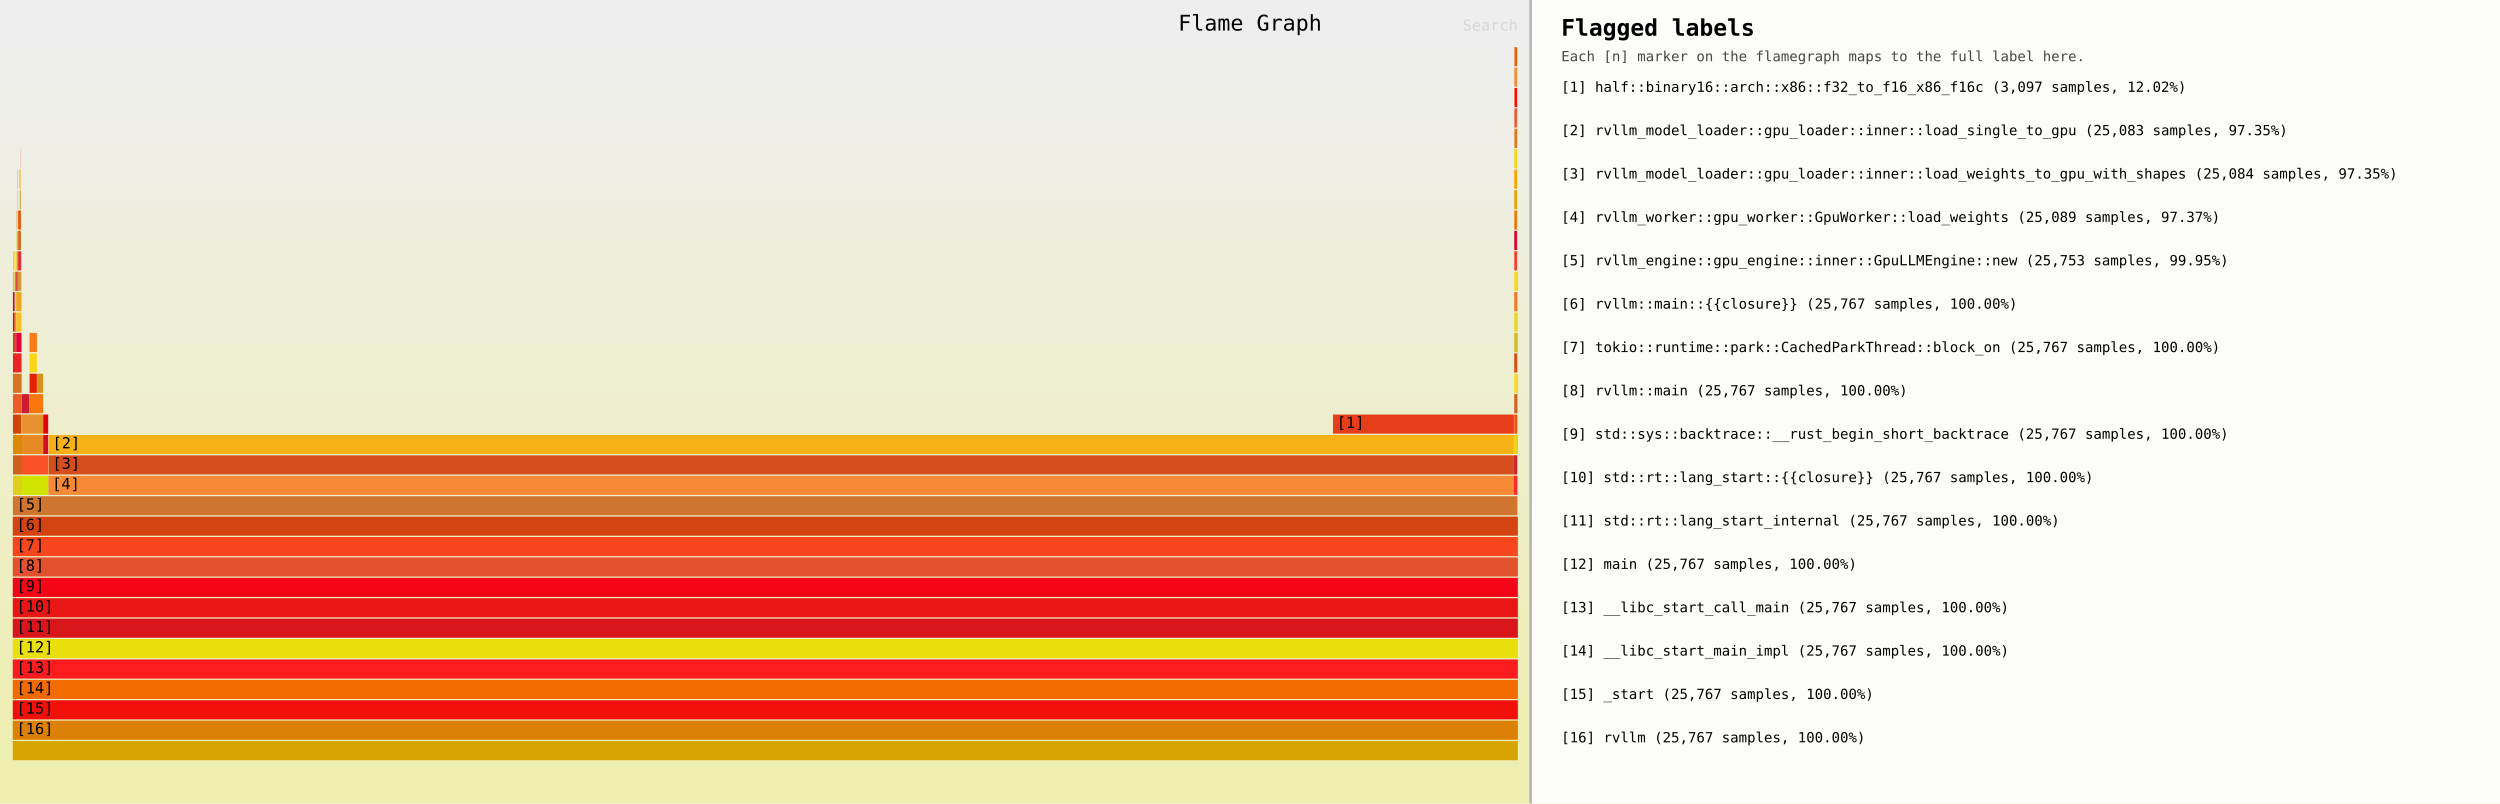
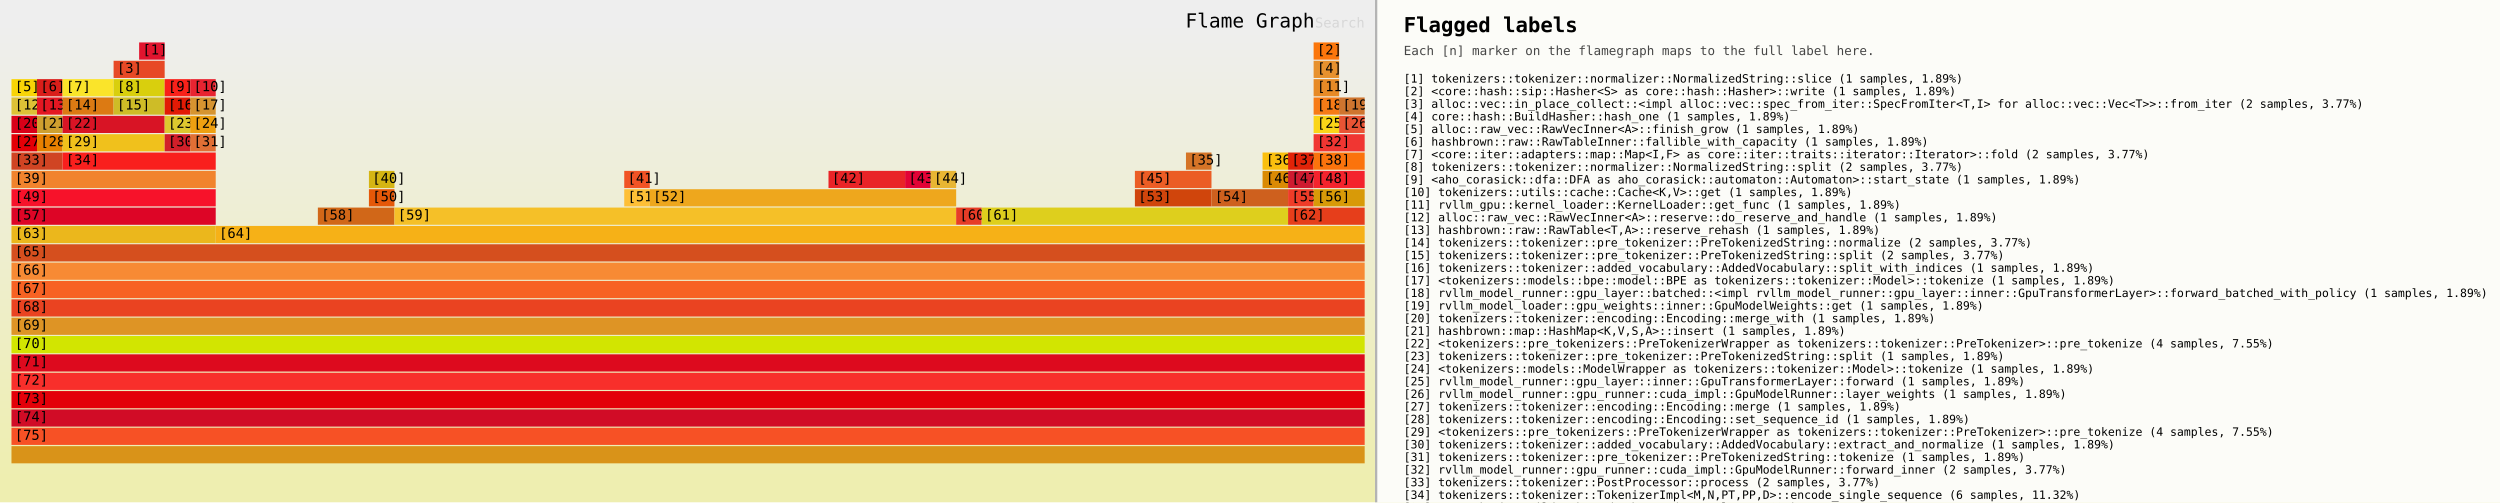
- <svg xmlns="http://www.w3.org/2000/svg" xmlns:ns1="http://github.com/jonhoo/inferno" version="1.1" width="1960" height="630" viewBox="0 0 1960 630">
+ <svg xmlns="http://www.w3.org/2000/svg" xmlns:ns1="http://github.com/jonhoo/inferno" version="1.1" width="2180" height="438" viewBox="0 0 2180 438">
  <defs>
    <linearGradient id="background" y1="0" y2="1" x1="0" x2="0">
      <stop stop-color="#eeeeee" offset="5%" />
      <stop stop-color="#eeeeb0" offset="95%" />
    </linearGradient>
  </defs>
  <style type="text/css">
text { font-family:monospace; font-size:12px }
#title { text-anchor:middle; font-size:17px; }
#matched { text-anchor:end; }
#search { text-anchor:end; opacity:0.1; cursor:pointer; }
#search:hover, #search.show { opacity:1; }
#subtitle { text-anchor:middle; font-color:rgb(160,160,160); }
#unzoom { cursor:pointer; }
#frames &gt; *:hover { stroke:black; stroke-width:0.5; cursor:pointer; }
.hide { display:none; }
.parent { opacity:0.5; }
</style>
-   <rect x="0" y="0" width="100%" height="630" fill="url(#background)" />
+   <rect x="0" y="0" width="100%" height="438" fill="url(#background)" />
  <text id="title" fill="rgb(0,0,0)" x="50%" y="24.00">Flame Graph</text>
-   <text id="details" fill="rgb(0,0,0)" x="10" y="613.00"> </text>
+   <text id="details" fill="rgb(0,0,0)" x="10" y="421.00"> </text>
  <text id="unzoom" class="hide" fill="rgb(0,0,0)" x="10" y="24.00">Reset Zoom</text>
  <text id="search" fill="rgb(0,0,0)" x="1190" y="24.00">Search</text>
-   <text id="matched" fill="rgb(0,0,0)" x="1190" y="613.00"> </text>
-   <rect x="1200" y="0" width="760" height="630" fill="rgb(252,252,248)" />
-   <line x1="1200" x2="1200" y1="0" y2="630" stroke="rgb(180,180,180)" stroke-width="2" />
+   <text id="matched" fill="rgb(0,0,0)" x="1190" y="421.00"> </text>
+   <rect x="1200" y="0" width="980" height="438" fill="rgb(252,252,248)" />
+   <line x1="1200" x2="1200" y1="0" y2="438" stroke="rgb(180,180,180)" stroke-width="2" />
  <text x="1224" y="28" fill="rgb(0,0,0)" style="font-family:monospace;font-size:18px;font-weight:bold">Flagged labels</text>
  <text x="1224" y="48" fill="rgb(70,70,70)" style="font-family:monospace;font-size:11px">Each [n] marker on the flamegraph maps to the full label here.</text>
-   <text x="1224" y="72" fill="rgb(0,0,0)" style="font-family:monospace;font-size:11px">[1] half::binary16::arch::x86::f32_to_f16_x86_f16c (3,097 samples, 12.02%)</text>
-   <text x="1224" y="106" fill="rgb(0,0,0)" style="font-family:monospace;font-size:11px">[2] rvllm_model_loader::gpu_loader::inner::load_single_to_gpu (25,083 samples, 97.35%)</text>
-   <text x="1224" y="140" fill="rgb(0,0,0)" style="font-family:monospace;font-size:11px">[3] rvllm_model_loader::gpu_loader::inner::load_weights_to_gpu_with_shapes (25,084 samples, 97.35%)</text>
-   <text x="1224" y="174" fill="rgb(0,0,0)" style="font-family:monospace;font-size:11px">[4] rvllm_worker::gpu_worker::GpuWorker::load_weights (25,089 samples, 97.37%)</text>
-   <text x="1224" y="208" fill="rgb(0,0,0)" style="font-family:monospace;font-size:11px">[5] rvllm_engine::gpu_engine::inner::GpuLLMEngine::new (25,753 samples, 99.95%)</text>
-   <text x="1224" y="242" fill="rgb(0,0,0)" style="font-family:monospace;font-size:11px">[6] rvllm::main::{{closure}} (25,767 samples, 100.00%)</text>
-   <text x="1224" y="276" fill="rgb(0,0,0)" style="font-family:monospace;font-size:11px">[7] tokio::runtime::park::CachedParkThread::block_on (25,767 samples, 100.00%)</text>
-   <text x="1224" y="310" fill="rgb(0,0,0)" style="font-family:monospace;font-size:11px">[8] rvllm::main (25,767 samples, 100.00%)</text>
-   <text x="1224" y="344" fill="rgb(0,0,0)" style="font-family:monospace;font-size:11px">[9] std::sys::backtrace::__rust_begin_short_backtrace (25,767 samples, 100.00%)</text>
-   <text x="1224" y="378" fill="rgb(0,0,0)" style="font-family:monospace;font-size:11px">[10] std::rt::lang_start::{{closure}} (25,767 samples, 100.00%)</text>
-   <text x="1224" y="412" fill="rgb(0,0,0)" style="font-family:monospace;font-size:11px">[11] std::rt::lang_start_internal (25,767 samples, 100.00%)</text>
-   <text x="1224" y="446" fill="rgb(0,0,0)" style="font-family:monospace;font-size:11px">[12] main (25,767 samples, 100.00%)</text>
-   <text x="1224" y="480" fill="rgb(0,0,0)" style="font-family:monospace;font-size:11px">[13] __libc_start_call_main (25,767 samples, 100.00%)</text>
-   <text x="1224" y="514" fill="rgb(0,0,0)" style="font-family:monospace;font-size:11px">[14] __libc_start_main_impl (25,767 samples, 100.00%)</text>
-   <text x="1224" y="548" fill="rgb(0,0,0)" style="font-family:monospace;font-size:11px">[15] _start (25,767 samples, 100.00%)</text>
-   <text x="1224" y="582" fill="rgb(0,0,0)" style="font-family:monospace;font-size:11px">[16] rvllm (25,767 samples, 100.00%)</text>
-   <svg id="frames" x="10" width="1180" total_samples="25767">
-     <g>
-       <rect x="0.012%" y="245" width="0.113%" height="15" fill="rgb(227,0,7)" ns1:x="3" ns1:w="29" />
-       <text x="0.262%" y="255.50" />
-     </g>
-     <g>
-       <rect x="0.012%" y="229" width="0.113%" height="15" fill="rgb(217,0,24)" ns1:x="3" ns1:w="29" />
-       <text x="0.262%" y="239.50" />
-     </g>
-     <g>
-       <rect x="0.015%" y="213" width="0.109%" height="15" fill="rgb(221,193,54)" ns1:x="4" ns1:w="28" />
-       <text x="0.266%" y="223.50" />
-     </g>
-     <g>
-       <rect x="0.023%" y="197" width="0.101%" height="15" fill="rgb(248,212,6)" ns1:x="6" ns1:w="26" />
-       <text x="0.273%" y="207.50" />
-     </g>
-     <g>
-       <rect x="0.012%" y="261" width="0.144%" height="15" fill="rgb(208,68,35)" ns1:x="3" ns1:w="37" />
-       <text x="0.262%" y="271.50" />
-     </g>
-     <g>
-       <rect x="0.124%" y="245" width="0.031%" height="15" fill="rgb(232,128,0)" ns1:x="32" ns1:w="8" />
-       <text x="0.374%" y="255.50" />
-     </g>
-     <g>
-       <rect x="0.19%" y="197" width="0.012%" height="15" fill="rgb(207,160,47)" ns1:x="49" ns1:w="3" />
-       <text x="0.44%" y="207.50" />
-     </g>
-     <g>
-       <rect x="0.163%" y="213" width="0.043%" height="15" fill="rgb(228,23,34)" ns1:x="42" ns1:w="11" />
-       <text x="0.413%" y="223.50" />
-     </g>
-     <g>
-       <rect x="0.163%" y="261" width="0.066%" height="15" fill="rgb(218,30,26)" ns1:x="42" ns1:w="17" />
-       <text x="0.413%" y="271.50" />
-     </g>
-     <g>
-       <rect x="0.163%" y="245" width="0.066%" height="15" fill="rgb(220,122,19)" ns1:x="42" ns1:w="17" />
-       <text x="0.413%" y="255.50" />
-     </g>
-     <g>
-       <rect x="0.163%" y="229" width="0.066%" height="15" fill="rgb(250,228,42)" ns1:x="42" ns1:w="17" />
-       <text x="0.413%" y="239.50" />
-     </g>
-     <g>
-       <rect x="0.206%" y="213" width="0.023%" height="15" fill="rgb(240,193,28)" ns1:x="53" ns1:w="6" />
-       <text x="0.456%" y="223.50" />
-     </g>
-     <g>
-       <rect x="0.26%" y="165" width="0.012%" height="15" fill="rgb(216,20,37)" ns1:x="67" ns1:w="3" />
-       <text x="0.51%" y="175.50" />
-     </g>
-     <g>
-       <rect x="0.256%" y="181" width="0.054%" height="15" fill="rgb(206,188,39)" ns1:x="66" ns1:w="14" />
-       <text x="0.506%" y="191.50" />
-     </g>
-     <g>
-       <rect x="0.272%" y="165" width="0.039%" height="15" fill="rgb(217,207,13)" ns1:x="70" ns1:w="10" />
-       <text x="0.522%" y="175.50" />
-     </g>
-     <g>
-       <rect x="0.295%" y="149" width="0.015%" height="15" fill="rgb(231,73,38)" ns1:x="76" ns1:w="4" />
-       <text x="0.545%" y="159.50" />
-     </g>
-     <g>
-       <rect x="0.299%" y="133" width="0.012%" height="15" fill="rgb(225,20,46)" ns1:x="77" ns1:w="3" />
-       <text x="0.549%" y="143.50" />
-     </g>
-     <g>
-       <rect x="0.229%" y="213" width="0.085%" height="15" fill="rgb(210,31,41)" ns1:x="59" ns1:w="22" />
-       <text x="0.479%" y="223.50" />
-     </g>
-     <g>
-       <rect x="0.229%" y="197" width="0.085%" height="15" fill="rgb(221,200,47)" ns1:x="59" ns1:w="22" />
-       <text x="0.479%" y="207.50" />
-     </g>
-     <g>
-       <rect x="0.314%" y="213" width="0.023%" height="15" fill="rgb(226,26,5)" ns1:x="81" ns1:w="6" />
-       <text x="0.564%" y="223.50" />
-     </g>
-     <g>
-       <rect x="0.318%" y="197" width="0.019%" height="15" fill="rgb(249,33,26)" ns1:x="82" ns1:w="5" />
-       <text x="0.568%" y="207.50" />
-     </g>
-     <g>
-       <rect x="0.318%" y="181" width="0.019%" height="15" fill="rgb(235,183,28)" ns1:x="82" ns1:w="5" />
-       <text x="0.568%" y="191.50" />
-     </g>
-     <g>
-       <rect x="0.338%" y="197" width="0.019%" height="15" fill="rgb(221,5,38)" ns1:x="87" ns1:w="5" />
-       <text x="0.588%" y="207.50" />
-     </g>
-     <g>
-       <rect x="0.338%" y="181" width="0.019%" height="15" fill="rgb(247,18,42)" ns1:x="87" ns1:w="5" />
-       <text x="0.588%" y="191.50" />
-     </g>
-     <g>
-       <rect x="0.462%" y="149" width="0.015%" height="15" fill="rgb(241,131,45)" ns1:x="119" ns1:w="4" />
-       <text x="0.712%" y="159.50" />
-     </g>
-     <g>
-       <rect x="0.462%" y="133" width="0.015%" height="15" fill="rgb(249,31,29)" ns1:x="119" ns1:w="4" />
-       <text x="0.712%" y="143.50" />
-     </g>
-     <g>
-       <rect x="0.477%" y="149" width="0.039%" height="15" fill="rgb(225,111,53)" ns1:x="123" ns1:w="10" />
-       <text x="0.727%" y="159.50" />
-     </g>
-     <g>
-       <rect x="0.493%" y="133" width="0.023%" height="15" fill="rgb(238,160,17)" ns1:x="127" ns1:w="6" />
-       <text x="0.743%" y="143.50" />
-     </g>
-     <g>
-       <rect x="0.338%" y="213" width="0.206%" height="15" fill="rgb(214,148,48)" ns1:x="87" ns1:w="53" />
-       <text x="0.588%" y="223.50" />
-     </g>
-     <g>
-       <rect x="0.357%" y="197" width="0.186%" height="15" fill="rgb(232,36,49)" ns1:x="92" ns1:w="48" />
-       <text x="0.607%" y="207.50" />
-     </g>
-     <g>
-       <rect x="0.357%" y="181" width="0.186%" height="15" fill="rgb(209,103,24)" ns1:x="92" ns1:w="48" />
-       <text x="0.607%" y="191.50" />
-     </g>
-     <g>
-       <rect x="0.357%" y="165" width="0.186%" height="15" fill="rgb(229,88,8)" ns1:x="92" ns1:w="48" />
-       <text x="0.607%" y="175.50" />
-     </g>
-     <g>
-       <rect x="0.516%" y="149" width="0.027%" height="15" fill="rgb(213,181,19)" ns1:x="133" ns1:w="7" />
-       <text x="0.766%" y="159.50" />
-     </g>
-     <g>
-       <rect x="0.52%" y="133" width="0.023%" height="15" fill="rgb(254,191,54)" ns1:x="134" ns1:w="6" />
-       <text x="0.77%" y="143.50" />
-     </g>
-     <g>
-       <rect x="0.532%" y="117" width="0.012%" height="15" fill="rgb(241,83,37)" ns1:x="137" ns1:w="3" />
-       <text x="0.782%" y="127.50" />
-     </g>
-     <g>
-       <rect x="0.012%" y="277" width="0.571%" height="15" fill="rgb(233,36,39)" ns1:x="3" ns1:w="147" />
-       <text x="0.262%" y="287.50" />
-     </g>
-     <g>
-       <rect x="0.229%" y="261" width="0.353%" height="15" fill="rgb(226,3,54)" ns1:x="59" ns1:w="91" />
-       <text x="0.479%" y="271.50" />
-     </g>
-     <g>
-       <rect x="0.229%" y="245" width="0.353%" height="15" fill="rgb(245,192,40)" ns1:x="59" ns1:w="91" />
-       <text x="0.479%" y="255.50" />
-     </g>
-     <g>
-       <rect x="0.229%" y="229" width="0.353%" height="15" fill="rgb(238,167,29)" ns1:x="59" ns1:w="91" />
-       <text x="0.479%" y="239.50" />
-     </g>
-     <g>
-       <rect x="0.543%" y="213" width="0.039%" height="15" fill="rgb(232,182,51)" ns1:x="140" ns1:w="10" />
-       <text x="0.793%" y="223.50" />
-     </g>
-     <g>
-       <rect x="0.571%" y="197" width="0.012%" height="15" fill="rgb(231,60,39)" ns1:x="147" ns1:w="3" />
-       <text x="0.821%" y="207.50" />
-     </g>
-     <g>
-       <rect x="0.012%" y="325" width="0.574%" height="15" fill="rgb(208,69,12)" ns1:x="3" ns1:w="148" />
-       <text x="0.262%" y="335.50" />
-     </g>
-     <g>
-       <rect x="0.012%" y="309" width="0.574%" height="15" fill="rgb(235,93,37)" ns1:x="3" ns1:w="148" />
-       <text x="0.262%" y="319.50" />
-     </g>
-     <g>
-       <rect x="0.012%" y="293" width="0.574%" height="15" fill="rgb(213,116,39)" ns1:x="3" ns1:w="148" />
-       <text x="0.262%" y="303.50" />
-     </g>
-     <g>
-       <rect x="0.012%" y="373" width="0.602%" height="15" fill="rgb(222,207,29)" ns1:x="3" ns1:w="155" />
-       <text x="0.262%" y="383.50" />
-     </g>
-     <g>
-       <rect x="0.012%" y="357" width="0.602%" height="15" fill="rgb(206,96,30)" ns1:x="3" ns1:w="155" />
-       <text x="0.262%" y="367.50" />
-     </g>
-     <g>
-       <rect x="0.012%" y="341" width="0.602%" height="15" fill="rgb(218,138,4)" ns1:x="3" ns1:w="155" />
-       <text x="0.262%" y="351.50" />
-     </g>
-     <g>
-       <rect x="0.586%" y="325" width="0.027%" height="15" fill="rgb(250,191,14)" ns1:x="151" ns1:w="7" />
-       <text x="0.836%" y="335.50" />
-     </g>
-     <g>
-       <rect x="0.586%" y="309" width="0.027%" height="15" fill="rgb(239,60,40)" ns1:x="151" ns1:w="7" />
-       <text x="0.836%" y="319.50" />
-     </g>
-     <g>
-       <rect x="0.613%" y="309" width="0.493%" height="15" fill="rgb(206,27,48)" ns1:x="158" ns1:w="127" />
-       <text x="0.863%" y="319.50" />
-     </g>
-     <g>
-       <rect x="1.118%" y="293" width="0.485%" height="15" fill="rgb(225,35,8)" ns1:x="288" ns1:w="125" />
-       <text x="1.368%" y="303.50" />
-     </g>
-     <g>
-       <rect x="1.118%" y="277" width="0.485%" height="15" fill="rgb(250,213,24)" ns1:x="288" ns1:w="125" />
-       <text x="1.368%" y="287.50" />
-     </g>
-     <g>
-       <rect x="1.118%" y="261" width="0.485%" height="15" fill="rgb(247,123,22)" ns1:x="288" ns1:w="125" />
-       <text x="1.368%" y="271.50" />
-     </g>
-     <g>
-       <rect x="0.613%" y="341" width="1.401%" height="15" fill="rgb(231,138,38)" ns1:x="158" ns1:w="361" />
-       <text x="0.863%" y="351.50" />
-     </g>
-     <g>
-       <rect x="0.613%" y="325" width="1.401%" height="15" fill="rgb(231,145,46)" ns1:x="158" ns1:w="361" />
-       <text x="0.863%" y="335.50" />
-     </g>
-     <g>
-       <rect x="1.118%" y="309" width="0.896%" height="15" fill="rgb(251,118,11)" ns1:x="288" ns1:w="231" />
-       <text x="1.368%" y="319.50" />
-     </g>
-     <g>
-       <rect x="1.603%" y="293" width="0.411%" height="15" fill="rgb(217,147,25)" ns1:x="413" ns1:w="106" />
-       <text x="1.853%" y="303.50" />
-     </g>
-     <g>
-       <rect x="0.613%" y="357" width="1.731%" height="15" fill="rgb(247,81,37)" ns1:x="158" ns1:w="446" />
-       <text x="0.863%" y="367.50" />
-     </g>
-     <g>
-       <rect x="2.022%" y="341" width="0.322%" height="15" fill="rgb(209,12,38)" ns1:x="521" ns1:w="83" />
-       <text x="2.272%" y="351.50" />
-     </g>
-     <g>
-       <rect x="2.022%" y="325" width="0.322%" height="15" fill="rgb(227,1,9)" ns1:x="521" ns1:w="83" />
-       <text x="2.272%" y="335.50" />
-     </g>
-     <g>
-       <rect x="2.352%" y="341" width="0.012%" height="15" fill="rgb(248,47,43)" ns1:x="606" ns1:w="3" />
-       <text x="2.602%" y="351.50" />
-     </g>
-     <g>
-       <rect x="2.352%" y="325" width="0.012%" height="15" fill="rgb(221,10,30)" ns1:x="606" ns1:w="3" />
-       <text x="2.602%" y="335.50" />
-     </g>
-     <g>
-       <rect x="0.613%" y="373" width="1.754%" height="15" fill="rgb(210,229,1)" ns1:x="158" ns1:w="452" />
-       <text x="0.863%" y="383.50" />
-     </g>
-     <g>
-       <rect x="2.344%" y="357" width="0.023%" height="15" fill="rgb(222,148,37)" ns1:x="604" ns1:w="6" />
-       <text x="2.594%" y="367.50" />
-     </g>
-     <g>
-       <rect x="2.375%" y="357" width="0.012%" height="15" fill="rgb(234,67,33)" ns1:x="612" ns1:w="3" />
-       <text x="2.625%" y="367.50" />
-     </g>
-     <g>
-       <rect x="2.375%" y="341" width="0.012%" height="15" fill="rgb(247,98,35)" ns1:x="612" ns1:w="3" />
-       <text x="2.625%" y="351.50" />
-     </g>
-     <g>
-       <rect x="2.367%" y="373" width="97.369%" height="15" fill="rgb(247,138,52)" ns1:x="610" ns1:w="25089" />
-       <text x="2.617%" y="383.50">[4]</text>
-     </g>
-     <g>
-       <rect x="2.387%" y="357" width="97.349%" height="15" fill="rgb(213,79,30)" ns1:x="615" ns1:w="25084" />
-       <text x="2.637%" y="367.50">[3]</text>
-     </g>
-     <g>
-       <rect x="2.391%" y="341" width="97.345%" height="15" fill="rgb(246,177,23)" ns1:x="616" ns1:w="25083" />
-       <text x="2.641%" y="351.50">[2]</text>
-     </g>
-     <g>
-       <rect x="87.717%" y="325" width="12.019%" height="15" fill="rgb(230,62,27)" ns1:x="22602" ns1:w="3097" />
-       <text x="87.967%" y="335.50">[1]</text>
-     </g>
-     <g>
-       <rect x="99.759%" y="101" width="0.023%" height="15" fill="rgb(216,154,8)" ns1:x="25705" ns1:w="6" />
-       <text x="100.009%" y="111.50" />
-     </g>
-     <g>
-       <rect x="99.759%" y="85" width="0.023%" height="15" fill="rgb(244,35,45)" ns1:x="25705" ns1:w="6" />
-       <text x="100.009%" y="95.50" />
-     </g>
-     <g>
-       <rect x="99.763%" y="69" width="0.019%" height="15" fill="rgb(251,115,12)" ns1:x="25706" ns1:w="5" />
-       <text x="100.013%" y="79.50" />
-     </g>
-     <g>
-       <rect x="99.763%" y="53" width="0.019%" height="15" fill="rgb(240,54,50)" ns1:x="25706" ns1:w="5" />
-       <text x="100.013%" y="63.50" />
-     </g>
-     <g>
-       <rect x="99.763%" y="37" width="0.019%" height="15" fill="rgb(233,84,52)" ns1:x="25706" ns1:w="5" />
-       <text x="100.013%" y="47.50" />
-     </g>
-     <g>
-       <rect x="0.008%" y="389" width="99.946%" height="15" fill="rgb(207,117,47)" ns1:x="2" ns1:w="25753" />
-       <text x="0.258%" y="399.50">[5]</text>
-     </g>
-     <g>
-       <rect x="99.736%" y="373" width="0.217%" height="15" fill="rgb(249,43,39)" ns1:x="25699" ns1:w="56" />
-       <text x="99.986%" y="383.50" />
-     </g>
-     <g>
-       <rect x="99.736%" y="357" width="0.217%" height="15" fill="rgb(209,38,44)" ns1:x="25699" ns1:w="56" />
-       <text x="99.986%" y="367.50" />
-     </g>
-     <g>
-       <rect x="99.736%" y="341" width="0.217%" height="15" fill="rgb(236,212,23)" ns1:x="25699" ns1:w="56" />
-       <text x="99.986%" y="351.50" />
-     </g>
-     <g>
-       <rect x="99.759%" y="325" width="0.194%" height="15" fill="rgb(242,79,21)" ns1:x="25705" ns1:w="50" />
-       <text x="100.009%" y="335.50" />
-     </g>
-     <g>
-       <rect x="99.759%" y="309" width="0.194%" height="15" fill="rgb(211,96,35)" ns1:x="25705" ns1:w="50" />
-       <text x="100.009%" y="319.50" />
-     </g>
-     <g>
-       <rect x="99.759%" y="293" width="0.194%" height="15" fill="rgb(253,215,40)" ns1:x="25705" ns1:w="50" />
-       <text x="100.009%" y="303.50" />
-     </g>
-     <g>
-       <rect x="99.759%" y="277" width="0.194%" height="15" fill="rgb(211,81,21)" ns1:x="25705" ns1:w="50" />
-       <text x="100.009%" y="287.50" />
-     </g>
-     <g>
-       <rect x="99.759%" y="261" width="0.194%" height="15" fill="rgb(208,190,38)" ns1:x="25705" ns1:w="50" />
-       <text x="100.009%" y="271.50" />
-     </g>
-     <g>
-       <rect x="99.759%" y="245" width="0.194%" height="15" fill="rgb(235,213,38)" ns1:x="25705" ns1:w="50" />
-       <text x="100.009%" y="255.50" />
-     </g>
-     <g>
-       <rect x="99.759%" y="229" width="0.194%" height="15" fill="rgb(237,122,38)" ns1:x="25705" ns1:w="50" />
-       <text x="100.009%" y="239.50" />
-     </g>
-     <g>
-       <rect x="99.759%" y="213" width="0.194%" height="15" fill="rgb(244,218,35)" ns1:x="25705" ns1:w="50" />
-       <text x="100.009%" y="223.50" />
-     </g>
-     <g>
-       <rect x="99.759%" y="197" width="0.194%" height="15" fill="rgb(240,68,47)" ns1:x="25705" ns1:w="50" />
-       <text x="100.009%" y="207.50" />
-     </g>
-     <g>
-       <rect x="99.759%" y="181" width="0.194%" height="15" fill="rgb(210,16,53)" ns1:x="25705" ns1:w="50" />
-       <text x="100.009%" y="191.50" />
-     </g>
-     <g>
-       <rect x="99.759%" y="165" width="0.194%" height="15" fill="rgb(235,124,12)" ns1:x="25705" ns1:w="50" />
-       <text x="100.009%" y="175.50" />
-     </g>
-     <g>
-       <rect x="99.759%" y="149" width="0.194%" height="15" fill="rgb(224,169,11)" ns1:x="25705" ns1:w="50" />
-       <text x="100.009%" y="159.50" />
-     </g>
-     <g>
-       <rect x="99.759%" y="133" width="0.194%" height="15" fill="rgb(250,166,2)" ns1:x="25705" ns1:w="50" />
-       <text x="100.009%" y="143.50" />
-     </g>
-     <g>
-       <rect x="99.759%" y="117" width="0.194%" height="15" fill="rgb(242,216,29)" ns1:x="25705" ns1:w="50" />
-       <text x="100.009%" y="127.50" />
-     </g>
-     <g>
-       <rect x="99.783%" y="101" width="0.171%" height="15" fill="rgb(230,116,27)" ns1:x="25711" ns1:w="44" />
-       <text x="100.033%" y="111.50" />
-     </g>
-     <g>
-       <rect x="99.783%" y="85" width="0.171%" height="15" fill="rgb(228,99,48)" ns1:x="25711" ns1:w="44" />
-       <text x="100.033%" y="95.50" />
-     </g>
-     <g>
-       <rect x="99.783%" y="69" width="0.171%" height="15" fill="rgb(253,11,6)" ns1:x="25711" ns1:w="44" />
-       <text x="100.033%" y="79.50" />
-     </g>
-     <g>
-       <rect x="99.783%" y="53" width="0.171%" height="15" fill="rgb(247,143,39)" ns1:x="25711" ns1:w="44" />
-       <text x="100.033%" y="63.50" />
-     </g>
-     <g>
-       <rect x="99.783%" y="37" width="0.171%" height="15" fill="rgb(236,97,10)" ns1:x="25711" ns1:w="44" />
-       <text x="100.033%" y="47.50" />
-     </g>
-     <g>
-       <rect x="99.973%" y="261" width="0.012%" height="15" fill="rgb(233,208,19)" ns1:x="25760" ns1:w="3" />
-       <text x="100.223%" y="271.50" />
-     </g>
-     <g>
-       <rect x="0%" y="581" width="100%" height="15" fill="rgb(216,164,2)" ns1:x="0" ns1:w="25767" />
-       <text x="0.25%" y="591.50" />
-     </g>
-     <g>
-       <rect x="0%" y="565" width="100%" height="15" fill="rgb(220,129,5)" ns1:x="0" ns1:w="25767" />
-       <text x="0.25%" y="575.50">[16]</text>
-     </g>
-     <g>
-       <rect x="0%" y="549" width="100%" height="15" fill="rgb(242,17,10)" ns1:x="0" ns1:w="25767" />
-       <text x="0.25%" y="559.50">[15]</text>
-     </g>
-     <g>
-       <rect x="0%" y="533" width="100%" height="15" fill="rgb(242,107,0)" ns1:x="0" ns1:w="25767" />
-       <text x="0.25%" y="543.50">[14]</text>
-     </g>
-     <g>
-       <rect x="0%" y="517" width="100%" height="15" fill="rgb(251,28,31)" ns1:x="0" ns1:w="25767" />
-       <text x="0.25%" y="527.50">[13]</text>
-     </g>
-     <g>
-       <rect x="0%" y="501" width="100%" height="15" fill="rgb(233,223,10)" ns1:x="0" ns1:w="25767" />
-       <text x="0.25%" y="511.50">[12]</text>
-     </g>
-     <g>
-       <rect x="0%" y="485" width="100%" height="15" fill="rgb(215,21,27)" ns1:x="0" ns1:w="25767" />
-       <text x="0.25%" y="495.50">[11]</text>
-     </g>
-     <g>
-       <rect x="0%" y="469" width="100%" height="15" fill="rgb(232,23,21)" ns1:x="0" ns1:w="25767" />
-       <text x="0.25%" y="479.50">[10]</text>
-     </g>
-     <g>
-       <rect x="0%" y="453" width="100%" height="15" fill="rgb(244,5,23)" ns1:x="0" ns1:w="25767" />
-       <text x="0.25%" y="463.50">[9]</text>
-     </g>
-     <g>
-       <rect x="0%" y="437" width="100%" height="15" fill="rgb(226,81,46)" ns1:x="0" ns1:w="25767" />
-       <text x="0.25%" y="447.50">[8]</text>
-     </g>
-     <g>
-       <rect x="0%" y="421" width="100%" height="15" fill="rgb(247,70,30)" ns1:x="0" ns1:w="25767" />
-       <text x="0.25%" y="431.50">[7]</text>
-     </g>
-     <g>
-       <rect x="0%" y="405" width="100%" height="15" fill="rgb(212,68,19)" ns1:x="0" ns1:w="25767" />
-       <text x="0.25%" y="415.50">[6]</text>
-     </g>
-     <g>
-       <rect x="99.953%" y="389" width="0.047%" height="15" fill="rgb(240,187,13)" ns1:x="25755" ns1:w="12" />
-       <text x="100.203%" y="399.50" />
-     </g>
-     <g>
-       <rect x="99.969%" y="373" width="0.031%" height="15" fill="rgb(223,113,26)" ns1:x="25759" ns1:w="8" />
-       <text x="100.219%" y="383.50" />
-     </g>
-     <g>
-       <rect x="99.973%" y="357" width="0.027%" height="15" fill="rgb(206,192,2)" ns1:x="25760" ns1:w="7" />
-       <text x="100.223%" y="367.50" />
-     </g>
-     <g>
-       <rect x="99.973%" y="341" width="0.027%" height="15" fill="rgb(241,108,4)" ns1:x="25760" ns1:w="7" />
-       <text x="100.223%" y="351.50" />
-     </g>
-     <g>
-       <rect x="99.973%" y="325" width="0.027%" height="15" fill="rgb(247,173,49)" ns1:x="25760" ns1:w="7" />
-       <text x="100.223%" y="335.50" />
-     </g>
-     <g>
-       <rect x="99.973%" y="309" width="0.027%" height="15" fill="rgb(224,114,35)" ns1:x="25760" ns1:w="7" />
-       <text x="100.223%" y="319.50" />
-     </g>
-     <g>
-       <rect x="99.973%" y="293" width="0.027%" height="15" fill="rgb(245,159,27)" ns1:x="25760" ns1:w="7" />
-       <text x="100.223%" y="303.50" />
-     </g>
-     <g>
-       <rect x="99.973%" y="277" width="0.027%" height="15" fill="rgb(245,172,44)" ns1:x="25760" ns1:w="7" />
-       <text x="100.223%" y="287.50" />
-     </g>
-     <g>
-       <rect x="99.984%" y="261" width="0.015%" height="15" fill="rgb(236,23,11)" ns1:x="25763" ns1:w="4" />
-       <text x="100.234%" y="271.50" />
-     </g>
-     <g>
-       <rect x="99.984%" y="245" width="0.015%" height="15" fill="rgb(205,117,38)" ns1:x="25763" ns1:w="4" />
-       <text x="100.234%" y="255.50" />
-     </g>
-     <g>
-       <rect x="99.984%" y="229" width="0.015%" height="15" fill="rgb(237,72,25)" ns1:x="25763" ns1:w="4" />
-       <text x="100.234%" y="239.50" />
-     </g>
-     <g>
-       <rect x="99.984%" y="213" width="0.015%" height="15" fill="rgb(244,70,9)" ns1:x="25763" ns1:w="4" />
-       <text x="100.234%" y="223.50" />
+   <text x="1224" y="72" fill="rgb(0,0,0)" style="font-family:monospace;font-size:10px">[1] tokenizers::tokenizer::normalizer::NormalizedString::slice (1 samples, 1.89%)</text>
+   <text x="1224" y="83" fill="rgb(0,0,0)" style="font-family:monospace;font-size:10px">[2] &lt;core::hash::sip::Hasher&lt;S&gt; as core::hash::Hasher&gt;::write (1 samples, 1.89%)</text>
+   <text x="1224" y="94" fill="rgb(0,0,0)" style="font-family:monospace;font-size:10px">[3] alloc::vec::in_place_collect::&lt;impl alloc::vec::spec_from_iter::SpecFromIter&lt;T,I&gt; for alloc::vec::Vec&lt;T&gt;&gt;::from_iter (2 samples, 3.77%)</text>
+   <text x="1224" y="105" fill="rgb(0,0,0)" style="font-family:monospace;font-size:10px">[4] core::hash::BuildHasher::hash_one (1 samples, 1.89%)</text>
+   <text x="1224" y="116" fill="rgb(0,0,0)" style="font-family:monospace;font-size:10px">[5] alloc::raw_vec::RawVecInner&lt;A&gt;::finish_grow (1 samples, 1.89%)</text>
+   <text x="1224" y="127" fill="rgb(0,0,0)" style="font-family:monospace;font-size:10px">[6] hashbrown::raw::RawTableInner::fallible_with_capacity (1 samples, 1.89%)</text>
+   <text x="1224" y="138" fill="rgb(0,0,0)" style="font-family:monospace;font-size:10px">[7] &lt;core::iter::adapters::map::Map&lt;I,F&gt; as core::iter::traits::iterator::Iterator&gt;::fold (2 samples, 3.77%)</text>
+   <text x="1224" y="149" fill="rgb(0,0,0)" style="font-family:monospace;font-size:10px">[8] tokenizers::tokenizer::normalizer::NormalizedString::split (2 samples, 3.77%)</text>
+   <text x="1224" y="160" fill="rgb(0,0,0)" style="font-family:monospace;font-size:10px">[9] &lt;aho_corasick::dfa::DFA as aho_corasick::automaton::Automaton&gt;::start_state (1 samples, 1.89%)</text>
+   <text x="1224" y="171" fill="rgb(0,0,0)" style="font-family:monospace;font-size:10px">[10] tokenizers::utils::cache::Cache&lt;K,V&gt;::get (1 samples, 1.89%)</text>
+   <text x="1224" y="182" fill="rgb(0,0,0)" style="font-family:monospace;font-size:10px">[11] rvllm_gpu::kernel_loader::KernelLoader::get_func (1 samples, 1.89%)</text>
+   <text x="1224" y="193" fill="rgb(0,0,0)" style="font-family:monospace;font-size:10px">[12] alloc::raw_vec::RawVecInner&lt;A&gt;::reserve::do_reserve_and_handle (1 samples, 1.89%)</text>
+   <text x="1224" y="204" fill="rgb(0,0,0)" style="font-family:monospace;font-size:10px">[13] hashbrown::raw::RawTable&lt;T,A&gt;::reserve_rehash (1 samples, 1.89%)</text>
+   <text x="1224" y="215" fill="rgb(0,0,0)" style="font-family:monospace;font-size:10px">[14] tokenizers::tokenizer::pre_tokenizer::PreTokenizedString::normalize (2 samples, 3.77%)</text>
+   <text x="1224" y="226" fill="rgb(0,0,0)" style="font-family:monospace;font-size:10px">[15] tokenizers::tokenizer::pre_tokenizer::PreTokenizedString::split (2 samples, 3.77%)</text>
+   <text x="1224" y="237" fill="rgb(0,0,0)" style="font-family:monospace;font-size:10px">[16] tokenizers::tokenizer::added_vocabulary::AddedVocabulary::split_with_indices (1 samples, 1.89%)</text>
+   <text x="1224" y="248" fill="rgb(0,0,0)" style="font-family:monospace;font-size:10px">[17] &lt;tokenizers::models::bpe::model::BPE as tokenizers::tokenizer::Model&gt;::tokenize (1 samples, 1.89%)</text>
+   <text x="1224" y="259" fill="rgb(0,0,0)" style="font-family:monospace;font-size:10px">[18] rvllm_model_runner::gpu_layer::batched::&lt;impl rvllm_model_runner::gpu_layer::inner::GpuTransformerLayer&gt;::forward_batched_with_policy (1 samples, 1.89%)</text>
+   <text x="1224" y="270" fill="rgb(0,0,0)" style="font-family:monospace;font-size:10px">[19] rvllm_model_loader::gpu_weights::inner::GpuModelWeights::get (1 samples, 1.89%)</text>
+   <text x="1224" y="281" fill="rgb(0,0,0)" style="font-family:monospace;font-size:10px">[20] tokenizers::tokenizer::encoding::Encoding::merge_with (1 samples, 1.89%)</text>
+   <text x="1224" y="292" fill="rgb(0,0,0)" style="font-family:monospace;font-size:10px">[21] hashbrown::map::HashMap&lt;K,V,S,A&gt;::insert (1 samples, 1.89%)</text>
+   <text x="1224" y="303" fill="rgb(0,0,0)" style="font-family:monospace;font-size:10px">[22] &lt;tokenizers::pre_tokenizers::PreTokenizerWrapper as tokenizers::tokenizer::PreTokenizer&gt;::pre_tokenize (4 samples, 7.55%)</text>
+   <text x="1224" y="314" fill="rgb(0,0,0)" style="font-family:monospace;font-size:10px">[23] tokenizers::tokenizer::pre_tokenizer::PreTokenizedString::split (1 samples, 1.89%)</text>
+   <text x="1224" y="325" fill="rgb(0,0,0)" style="font-family:monospace;font-size:10px">[24] &lt;tokenizers::models::ModelWrapper as tokenizers::tokenizer::Model&gt;::tokenize (1 samples, 1.89%)</text>
+   <text x="1224" y="336" fill="rgb(0,0,0)" style="font-family:monospace;font-size:10px">[25] rvllm_model_runner::gpu_layer::inner::GpuTransformerLayer::forward (1 samples, 1.89%)</text>
+   <text x="1224" y="347" fill="rgb(0,0,0)" style="font-family:monospace;font-size:10px">[26] rvllm_model_runner::gpu_runner::cuda_impl::GpuModelRunner::layer_weights (1 samples, 1.89%)</text>
+   <text x="1224" y="358" fill="rgb(0,0,0)" style="font-family:monospace;font-size:10px">[27] tokenizers::tokenizer::encoding::Encoding::merge (1 samples, 1.89%)</text>
+   <text x="1224" y="369" fill="rgb(0,0,0)" style="font-family:monospace;font-size:10px">[28] tokenizers::tokenizer::encoding::Encoding::set_sequence_id (1 samples, 1.89%)</text>
+   <text x="1224" y="380" fill="rgb(0,0,0)" style="font-family:monospace;font-size:10px">[29] &lt;tokenizers::pre_tokenizers::PreTokenizerWrapper as tokenizers::tokenizer::PreTokenizer&gt;::pre_tokenize (4 samples, 7.55%)</text>
+   <text x="1224" y="391" fill="rgb(0,0,0)" style="font-family:monospace;font-size:10px">[30] tokenizers::tokenizer::added_vocabulary::AddedVocabulary::extract_and_normalize (1 samples, 1.89%)</text>
+   <text x="1224" y="402" fill="rgb(0,0,0)" style="font-family:monospace;font-size:10px">[31] tokenizers::tokenizer::pre_tokenizer::PreTokenizedString::tokenize (1 samples, 1.89%)</text>
+   <text x="1224" y="413" fill="rgb(0,0,0)" style="font-family:monospace;font-size:10px">[32] rvllm_model_runner::gpu_runner::cuda_impl::GpuModelRunner::forward_inner (2 samples, 3.77%)</text>
+   <text x="1224" y="424" fill="rgb(0,0,0)" style="font-family:monospace;font-size:10px">[33] tokenizers::tokenizer::PostProcessor::process (2 samples, 3.77%)</text>
+   <text x="1224" y="435" fill="rgb(0,0,0)" style="font-family:monospace;font-size:10px">[34] tokenizers::tokenizer::TokenizerImpl&lt;M,N,PT,PP,D&gt;::encode_single_sequence (6 samples, 11.32%)</text>
+   <text x="1224" y="446" fill="rgb(0,0,0)" style="font-family:monospace;font-size:10px">[35] core::hash::BuildHasher::hash_one (1 samples, 1.89%)</text>
+   <text x="1224" y="457" fill="rgb(0,0,0)" style="font-family:monospace;font-size:10px">[36] alloc::raw_vec::RawVecInner&lt;A&gt;::finish_grow (1 samples, 1.89%)</text>
+   <text x="1224" y="468" fill="rgb(0,0,0)" style="font-family:monospace;font-size:10px">[37] rvllm_gpu::cuda_graph::CudaGraph::replay (1 samples, 1.89%)</text>
+   <text x="1224" y="479" fill="rgb(0,0,0)" style="font-family:monospace;font-size:10px">[38] rvllm_model_runner::gpu_runner::cuda_impl::GpuModelRunner::forward_ex (2 samples, 3.77%)</text>
+   <text x="1224" y="490" fill="rgb(0,0,0)" style="font-family:monospace;font-size:10px">[39] tokenizers::tokenizer::TokenizerImpl&lt;M,N,PT,PP,D&gt;::encode (8 samples, 15.09%)</text>
+   <text x="1224" y="501" fill="rgb(0,0,0)" style="font-family:monospace;font-size:10px">[40] &lt;core::hash::sip::Hasher&lt;S&gt; as core::hash::Hasher&gt;::write (1 samples, 1.89%)</text>
+   <text x="1224" y="512" fill="rgb(0,0,0)" style="font-family:monospace;font-size:10px">[41] &lt;core::hash::sip::Hasher&lt;S&gt; as core::hash::Hasher&gt;::write (1 samples, 1.89%)</text>
+   <text x="1224" y="523" fill="rgb(0,0,0)" style="font-family:monospace;font-size:10px">[42] &lt;alloc::vec::Vec&lt;T,A&gt; as core::clone::Clone&gt;::clone (3 samples, 5.66%)</text>
+   <text x="1224" y="534" fill="rgb(0,0,0)" style="font-family:monospace;font-size:10px">[43] rvllm_block_manager::manager::BlockManager::above_watermark (1 samples, 1.89%)</text>
+   <text x="1224" y="545" fill="rgb(0,0,0)" style="font-family:monospace;font-size:10px">[44] rvllm_scheduler::policy::SchedulerPolicy::sort (1 samples, 1.89%)</text>
+   <text x="1224" y="556" fill="rgb(0,0,0)" style="font-family:monospace;font-size:10px">[45] rvllm_block_manager::manager::SeqSlots::get_or_create (3 samples, 5.66%)</text>
+   <text x="1224" y="567" fill="rgb(0,0,0)" style="font-family:monospace;font-size:10px">[46] alloc::raw_vec::RawVec&lt;T,A&gt;::grow_one (1 samples, 1.89%)</text>
+   <text x="1224" y="578" fill="rgb(0,0,0)" style="font-family:monospace;font-size:10px">[47] rvllm_worker::gpu_worker::GpuWorker::replay_decode_graph (1 samples, 1.89%)</text>
+   <text x="1224" y="589" fill="rgb(0,0,0)" style="font-family:monospace;font-size:10px">[48] rvllm_worker::gpu_worker::GpuWorker::gpu_forward_prepared_ex (2 samples, 3.77%)</text>
+   <text x="1224" y="600" fill="rgb(0,0,0)" style="font-family:monospace;font-size:10px">[49] rvllm_tokenizer::tokenizer::Tokenizer::encode (8 samples, 15.09%)</text>
+   <text x="1224" y="611" fill="rgb(0,0,0)" style="font-family:monospace;font-size:10px">[50] core::hash::BuildHasher::hash_one (1 samples, 1.89%)</text>
+   <text x="1224" y="622" fill="rgb(0,0,0)" style="font-family:monospace;font-size:10px">[51] core::hash::BuildHasher::hash_one (1 samples, 1.89%)</text>
+   <text x="1224" y="633" fill="rgb(0,0,0)" style="font-family:monospace;font-size:10px">[52] rvllm_scheduler::scheduler::Scheduler::schedule (12 samples, 22.64%)</text>
+   <text x="1224" y="644" fill="rgb(0,0,0)" style="font-family:monospace;font-size:10px">[53] rvllm_block_manager::manager::BlockManager::allocate (3 samples, 5.66%)</text>
+   <text x="1224" y="655" fill="rgb(0,0,0)" style="font-family:monospace;font-size:10px">[54] rvllm_sequence::sequence::Sequence::append_token (3 samples, 5.66%)</text>
+   <text x="1224" y="666" fill="rgb(0,0,0)" style="font-family:monospace;font-size:10px">[55] rvllm_worker::gpu_worker::GpuWorker::gpu_forward_from_decode_batch_ex (1 samples, 1.89%)</text>
+   <text x="1224" y="677" fill="rgb(0,0,0)" style="font-family:monospace;font-size:10px">[56] rvllm_worker::gpu_worker::GpuWorker::gpu_forward_from_metadata_ex (2 samples, 3.77%)</text>
+   <text x="1224" y="688" fill="rgb(0,0,0)" style="font-family:monospace;font-size:10px">[57] rvllm_engine::gpu_engine::inner::GpuLLMEngine::add_request (8 samples, 15.09%)</text>
+   <text x="1224" y="699" fill="rgb(0,0,0)" style="font-family:monospace;font-size:10px">[58] hashbrown::map::HashMap&lt;K,V,S,A&gt;::insert (3 samples, 5.66%)</text>
+   <text x="1224" y="710" fill="rgb(0,0,0)" style="font-family:monospace;font-size:10px">[59] rvllm_engine::gpu_engine::inner::GpuLLMEngine::prepare_step (22 samples, 41.51%)</text>
+   <text x="1224" y="721" fill="rgb(0,0,0)" style="font-family:monospace;font-size:10px">[60] rvllm_engine::output::OutputProcessor::process_token (1 samples, 1.89%)</text>
+   <text x="1224" y="732" fill="rgb(0,0,0)" style="font-family:monospace;font-size:10px">[61] rvllm_scheduler::scheduler::Scheduler::update_seq_token (12 samples, 22.64%)</text>
+   <text x="1224" y="743" fill="rgb(0,0,0)" style="font-family:monospace;font-size:10px">[62] rvllm_worker::gpu_worker::GpuWorker::execute_with_decode_batch (3 samples, 5.66%)</text>
+   <text x="1224" y="754" fill="rgb(0,0,0)" style="font-family:monospace;font-size:10px">[63] rvllm_engine::gpu_engine::inner::GpuLLMEngine::add_request_auto_id_with_emit_intermediate (8 samples, 15.09%)</text>
+   <text x="1224" y="765" fill="rgb(0,0,0)" style="font-family:monospace;font-size:10px">[64] rvllm_engine::gpu_engine::inner::GpuLLMEngine::run_count_tokens_only (45 samples, 84.91%)</text>
+   <text x="1224" y="776" fill="rgb(0,0,0)" style="font-family:monospace;font-size:10px">[65] rvllm::main::{{closure}} (53 samples, 100.00%)</text>
+   <text x="1224" y="787" fill="rgb(0,0,0)" style="font-family:monospace;font-size:10px">[66] tokio::runtime::park::CachedParkThread::block_on (53 samples, 100.00%)</text>
+   <text x="1224" y="798" fill="rgb(0,0,0)" style="font-family:monospace;font-size:10px">[67] rvllm::main (53 samples, 100.00%)</text>
+   <text x="1224" y="809" fill="rgb(0,0,0)" style="font-family:monospace;font-size:10px">[68] std::sys::backtrace::__rust_begin_short_backtrace (53 samples, 100.00%)</text>
+   <text x="1224" y="820" fill="rgb(0,0,0)" style="font-family:monospace;font-size:10px">[69] std::rt::lang_start::{{closure}} (53 samples, 100.00%)</text>
+   <text x="1224" y="831" fill="rgb(0,0,0)" style="font-family:monospace;font-size:10px">[70] std::rt::lang_start_internal (53 samples, 100.00%)</text>
+   <text x="1224" y="842" fill="rgb(0,0,0)" style="font-family:monospace;font-size:10px">[71] main (53 samples, 100.00%)</text>
+   <text x="1224" y="853" fill="rgb(0,0,0)" style="font-family:monospace;font-size:10px">[72] __libc_start_call_main (53 samples, 100.00%)</text>
+   <text x="1224" y="864" fill="rgb(0,0,0)" style="font-family:monospace;font-size:10px">[73] __libc_start_main_impl (53 samples, 100.00%)</text>
+   <text x="1224" y="875" fill="rgb(0,0,0)" style="font-family:monospace;font-size:10px">[74] _start (53 samples, 100.00%)</text>
+   <text x="1224" y="886" fill="rgb(0,0,0)" style="font-family:monospace;font-size:10px">[75] rvllm (53 samples, 100.00%)</text>
+   <svg id="frames" x="10" width="1180" total_samples="53">
+     <g>
+       <rect x="0%" y="117" width="1.887%" height="15" fill="rgb(227,0,7)" ns1:x="0" ns1:w="1" />
+       <text x="0.25%" y="127.50">[27]</text>
+     </g>
+     <g>
+       <rect x="0%" y="101" width="1.887%" height="15" fill="rgb(217,0,24)" ns1:x="0" ns1:w="1" />
+       <text x="0.25%" y="111.50">[20]</text>
+     </g>
+     <g>
+       <rect x="0%" y="85" width="1.887%" height="15" fill="rgb(221,193,54)" ns1:x="0" ns1:w="1" />
+       <text x="0.25%" y="95.50">[12]</text>
+     </g>
+     <g>
+       <rect x="0%" y="69" width="1.887%" height="15" fill="rgb(248,212,6)" ns1:x="0" ns1:w="1" />
+       <text x="0.25%" y="79.50">[5]</text>
+     </g>
+     <g>
+       <rect x="0%" y="133" width="3.774%" height="15" fill="rgb(208,68,35)" ns1:x="0" ns1:w="2" />
+       <text x="0.25%" y="143.50">[33]</text>
+     </g>
+     <g>
+       <rect x="1.887%" y="117" width="1.887%" height="15" fill="rgb(232,128,0)" ns1:x="1" ns1:w="1" />
+       <text x="2.137%" y="127.50">[28]</text>
+     </g>
+     <g>
+       <rect x="1.887%" y="101" width="1.887%" height="15" fill="rgb(207,160,47)" ns1:x="1" ns1:w="1" />
+       <text x="2.137%" y="111.50">[21]</text>
+     </g>
+     <g>
+       <rect x="1.887%" y="85" width="1.887%" height="15" fill="rgb(228,23,34)" ns1:x="1" ns1:w="1" />
+       <text x="2.137%" y="95.50">[13]</text>
+     </g>
+     <g>
+       <rect x="1.887%" y="69" width="1.887%" height="15" fill="rgb(218,30,26)" ns1:x="1" ns1:w="1" />
+       <text x="2.137%" y="79.50">[6]</text>
+     </g>
+     <g>
+       <rect x="3.774%" y="85" width="3.774%" height="15" fill="rgb(220,122,19)" ns1:x="2" ns1:w="2" />
+       <text x="4.024%" y="95.50">[14]</text>
+     </g>
+     <g>
+       <rect x="3.774%" y="69" width="3.774%" height="15" fill="rgb(250,228,42)" ns1:x="2" ns1:w="2" />
+       <text x="4.024%" y="79.50">[7]</text>
+     </g>
+     <g>
+       <rect x="3.774%" y="117" width="7.547%" height="15" fill="rgb(240,193,28)" ns1:x="2" ns1:w="4" />
+       <text x="4.024%" y="127.50">[29]</text>
+     </g>
+     <g>
+       <rect x="3.774%" y="101" width="7.547%" height="15" fill="rgb(216,20,37)" ns1:x="2" ns1:w="4" />
+       <text x="4.024%" y="111.50">[22]</text>
+     </g>
+     <g>
+       <rect x="7.547%" y="85" width="3.774%" height="15" fill="rgb(206,188,39)" ns1:x="4" ns1:w="2" />
+       <text x="7.797%" y="95.50">[15]</text>
+     </g>
+     <g>
+       <rect x="7.547%" y="69" width="3.774%" height="15" fill="rgb(217,207,13)" ns1:x="4" ns1:w="2" />
+       <text x="7.797%" y="79.50">[8]</text>
+     </g>
+     <g>
+       <rect x="7.547%" y="53" width="3.774%" height="15" fill="rgb(231,73,38)" ns1:x="4" ns1:w="2" />
+       <text x="7.797%" y="63.50">[3]</text>
+     </g>
+     <g>
+       <rect x="9.434%" y="37" width="1.887%" height="15" fill="rgb(225,20,46)" ns1:x="5" ns1:w="1" />
+       <text x="9.684%" y="47.50">[1]</text>
+     </g>
+     <g>
+       <rect x="11.321%" y="117" width="1.887%" height="15" fill="rgb(210,31,41)" ns1:x="6" ns1:w="1" />
+       <text x="11.571%" y="127.50">[30]</text>
+     </g>
+     <g>
+       <rect x="11.321%" y="101" width="1.887%" height="15" fill="rgb(221,200,47)" ns1:x="6" ns1:w="1" />
+       <text x="11.571%" y="111.50">[23]</text>
+     </g>
+     <g>
+       <rect x="11.321%" y="85" width="1.887%" height="15" fill="rgb(226,26,5)" ns1:x="6" ns1:w="1" />
+       <text x="11.571%" y="95.50">[16]</text>
+     </g>
+     <g>
+       <rect x="11.321%" y="69" width="1.887%" height="15" fill="rgb(249,33,26)" ns1:x="6" ns1:w="1" />
+       <text x="11.571%" y="79.50">[9]</text>
+     </g>
+     <g>
+       <rect x="0%" y="197" width="15.094%" height="15" fill="rgb(235,183,28)" ns1:x="0" ns1:w="8" />
+       <text x="0.25%" y="207.50">[63]</text>
+     </g>
+     <g>
+       <rect x="0%" y="181" width="15.094%" height="15" fill="rgb(221,5,38)" ns1:x="0" ns1:w="8" />
+       <text x="0.25%" y="191.50">[57]</text>
+     </g>
+     <g>
+       <rect x="0%" y="165" width="15.094%" height="15" fill="rgb(247,18,42)" ns1:x="0" ns1:w="8" />
+       <text x="0.25%" y="175.50">[49]</text>
+     </g>
+     <g>
+       <rect x="0%" y="149" width="15.094%" height="15" fill="rgb(241,131,45)" ns1:x="0" ns1:w="8" />
+       <text x="0.25%" y="159.50">[39]</text>
+     </g>
+     <g>
+       <rect x="3.774%" y="133" width="11.321%" height="15" fill="rgb(249,31,29)" ns1:x="2" ns1:w="6" />
+       <text x="4.024%" y="143.50">[34]</text>
+     </g>
+     <g>
+       <rect x="13.207%" y="117" width="1.887%" height="15" fill="rgb(225,111,53)" ns1:x="7" ns1:w="1" />
+       <text x="13.457%" y="127.50">[31]</text>
+     </g>
+     <g>
+       <rect x="13.207%" y="101" width="1.887%" height="15" fill="rgb(238,160,17)" ns1:x="7" ns1:w="1" />
+       <text x="13.457%" y="111.50">[24]</text>
+     </g>
+     <g>
+       <rect x="13.207%" y="85" width="1.887%" height="15" fill="rgb(214,148,48)" ns1:x="7" ns1:w="1" />
+       <text x="13.457%" y="95.50">[17]</text>
+     </g>
+     <g>
+       <rect x="13.207%" y="69" width="1.887%" height="15" fill="rgb(232,36,49)" ns1:x="7" ns1:w="1" />
+       <text x="13.457%" y="79.50">[10]</text>
+     </g>
+     <g>
+       <rect x="22.642%" y="181" width="5.66%" height="15" fill="rgb(209,103,24)" ns1:x="12" ns1:w="3" />
+       <text x="22.892%" y="191.50">[58]</text>
+     </g>
+     <g>
+       <rect x="26.415%" y="165" width="1.887%" height="15" fill="rgb(229,88,8)" ns1:x="14" ns1:w="1" />
+       <text x="26.665%" y="175.50">[50]</text>
+     </g>
+     <g>
+       <rect x="26.415%" y="149" width="1.887%" height="15" fill="rgb(213,181,19)" ns1:x="14" ns1:w="1" />
+       <text x="26.665%" y="159.50">[40]</text>
+     </g>
+     <g>
+       <rect x="45.283%" y="165" width="1.887%" height="15" fill="rgb(254,191,54)" ns1:x="24" ns1:w="1" />
+       <text x="45.533%" y="175.50">[51]</text>
+     </g>
+     <g>
+       <rect x="45.283%" y="149" width="1.887%" height="15" fill="rgb(241,83,37)" ns1:x="24" ns1:w="1" />
+       <text x="45.533%" y="159.50">[41]</text>
+     </g>
+     <g>
+       <rect x="60.377%" y="149" width="5.66%" height="15" fill="rgb(233,36,39)" ns1:x="32" ns1:w="3" />
+       <text x="60.627%" y="159.50">[42]</text>
+     </g>
+     <g>
+       <rect x="66.038%" y="149" width="1.887%" height="15" fill="rgb(226,3,54)" ns1:x="35" ns1:w="1" />
+       <text x="66.288%" y="159.50">[43]</text>
+     </g>
+     <g>
+       <rect x="28.302%" y="181" width="41.509%" height="15" fill="rgb(245,192,40)" ns1:x="15" ns1:w="22" />
+       <text x="28.552%" y="191.50">[59]</text>
+     </g>
+     <g>
+       <rect x="47.17%" y="165" width="22.642%" height="15" fill="rgb(238,167,29)" ns1:x="25" ns1:w="12" />
+       <text x="47.42%" y="175.50">[52]</text>
+     </g>
+     <g>
+       <rect x="67.924%" y="149" width="1.887%" height="15" fill="rgb(232,182,51)" ns1:x="36" ns1:w="1" />
+       <text x="68.174%" y="159.50">[44]</text>
+     </g>
+     <g>
+       <rect x="69.811%" y="181" width="1.887%" height="15" fill="rgb(231,60,39)" ns1:x="37" ns1:w="1" />
+       <text x="70.061%" y="191.50">[60]</text>
+     </g>
+     <g>
+       <rect x="83.019%" y="165" width="5.66%" height="15" fill="rgb(208,69,12)" ns1:x="44" ns1:w="3" />
+       <text x="83.269%" y="175.50">[53]</text>
+     </g>
+     <g>
+       <rect x="83.019%" y="149" width="5.66%" height="15" fill="rgb(235,93,37)" ns1:x="44" ns1:w="3" />
+       <text x="83.269%" y="159.50">[45]</text>
+     </g>
+     <g>
+       <rect x="86.793%" y="133" width="1.887%" height="15" fill="rgb(213,116,39)" ns1:x="46" ns1:w="1" />
+       <text x="87.043%" y="143.50">[35]</text>
+     </g>
+     <g>
+       <rect x="71.698%" y="181" width="22.642%" height="15" fill="rgb(222,207,29)" ns1:x="38" ns1:w="12" />
+       <text x="71.948%" y="191.50">[61]</text>
+     </g>
+     <g>
+       <rect x="88.679%" y="165" width="5.66%" height="15" fill="rgb(206,96,30)" ns1:x="47" ns1:w="3" />
+       <text x="88.929%" y="175.50">[54]</text>
+     </g>
+     <g>
+       <rect x="92.453%" y="149" width="1.887%" height="15" fill="rgb(218,138,4)" ns1:x="49" ns1:w="1" />
+       <text x="92.703%" y="159.50">[46]</text>
+     </g>
+     <g>
+       <rect x="92.453%" y="133" width="1.887%" height="15" fill="rgb(250,191,14)" ns1:x="49" ns1:w="1" />
+       <text x="92.703%" y="143.50">[36]</text>
+     </g>
+     <g>
+       <rect x="94.34%" y="165" width="1.887%" height="15" fill="rgb(239,60,40)" ns1:x="50" ns1:w="1" />
+       <text x="94.59%" y="175.50">[55]</text>
+     </g>
+     <g>
+       <rect x="94.34%" y="149" width="1.887%" height="15" fill="rgb(206,27,48)" ns1:x="50" ns1:w="1" />
+       <text x="94.59%" y="159.50">[47]</text>
+     </g>
+     <g>
+       <rect x="94.34%" y="133" width="1.887%" height="15" fill="rgb(225,35,8)" ns1:x="50" ns1:w="1" />
+       <text x="94.59%" y="143.50">[37]</text>
+     </g>
+     <g>
+       <rect x="96.226%" y="101" width="1.887%" height="15" fill="rgb(250,213,24)" ns1:x="51" ns1:w="1" />
+       <text x="96.476%" y="111.50">[25]</text>
+     </g>
+     <g>
+       <rect x="96.226%" y="85" width="1.887%" height="15" fill="rgb(247,123,22)" ns1:x="51" ns1:w="1" />
+       <text x="96.476%" y="95.50">[18]</text>
+     </g>
+     <g>
+       <rect x="96.226%" y="69" width="1.887%" height="15" fill="rgb(231,138,38)" ns1:x="51" ns1:w="1" />
+       <text x="96.476%" y="79.50">[11]</text>
+     </g>
+     <g>
+       <rect x="96.226%" y="53" width="1.887%" height="15" fill="rgb(231,145,46)" ns1:x="51" ns1:w="1" />
+       <text x="96.476%" y="63.50">[4]</text>
+     </g>
+     <g>
+       <rect x="96.226%" y="37" width="1.887%" height="15" fill="rgb(251,118,11)" ns1:x="51" ns1:w="1" />
+       <text x="96.476%" y="47.50">[2]</text>
+     </g>
+     <g>
+       <rect x="0%" y="389" width="100%" height="15" fill="rgb(217,147,25)" ns1:x="0" ns1:w="53" />
+       <text x="0.25%" y="399.50" />
+     </g>
+     <g>
+       <rect x="0%" y="373" width="100%" height="15" fill="rgb(247,81,37)" ns1:x="0" ns1:w="53" />
+       <text x="0.25%" y="383.50">[75]</text>
+     </g>
+     <g>
+       <rect x="0%" y="357" width="100%" height="15" fill="rgb(209,12,38)" ns1:x="0" ns1:w="53" />
+       <text x="0.25%" y="367.50">[74]</text>
+     </g>
+     <g>
+       <rect x="0%" y="341" width="100%" height="15" fill="rgb(227,1,9)" ns1:x="0" ns1:w="53" />
+       <text x="0.25%" y="351.50">[73]</text>
+     </g>
+     <g>
+       <rect x="0%" y="325" width="100%" height="15" fill="rgb(248,47,43)" ns1:x="0" ns1:w="53" />
+       <text x="0.25%" y="335.50">[72]</text>
+     </g>
+     <g>
+       <rect x="0%" y="309" width="100%" height="15" fill="rgb(221,10,30)" ns1:x="0" ns1:w="53" />
+       <text x="0.25%" y="319.50">[71]</text>
+     </g>
+     <g>
+       <rect x="0%" y="293" width="100%" height="15" fill="rgb(210,229,1)" ns1:x="0" ns1:w="53" />
+       <text x="0.25%" y="303.50">[70]</text>
+     </g>
+     <g>
+       <rect x="0%" y="277" width="100%" height="15" fill="rgb(222,148,37)" ns1:x="0" ns1:w="53" />
+       <text x="0.25%" y="287.50">[69]</text>
+     </g>
+     <g>
+       <rect x="0%" y="261" width="100%" height="15" fill="rgb(234,67,33)" ns1:x="0" ns1:w="53" />
+       <text x="0.25%" y="271.50">[68]</text>
+     </g>
+     <g>
+       <rect x="0%" y="245" width="100%" height="15" fill="rgb(247,98,35)" ns1:x="0" ns1:w="53" />
+       <text x="0.25%" y="255.50">[67]</text>
+     </g>
+     <g>
+       <rect x="0%" y="229" width="100%" height="15" fill="rgb(247,138,52)" ns1:x="0" ns1:w="53" />
+       <text x="0.25%" y="239.50">[66]</text>
+     </g>
+     <g>
+       <rect x="0%" y="213" width="100%" height="15" fill="rgb(213,79,30)" ns1:x="0" ns1:w="53" />
+       <text x="0.25%" y="223.50">[65]</text>
+     </g>
+     <g>
+       <rect x="15.094%" y="197" width="84.906%" height="15" fill="rgb(246,177,23)" ns1:x="8" ns1:w="45" />
+       <text x="15.344%" y="207.50">[64]</text>
+     </g>
+     <g>
+       <rect x="94.34%" y="181" width="5.66%" height="15" fill="rgb(230,62,27)" ns1:x="50" ns1:w="3" />
+       <text x="94.59%" y="191.50">[62]</text>
+     </g>
+     <g>
+       <rect x="96.226%" y="165" width="3.774%" height="15" fill="rgb(216,154,8)" ns1:x="51" ns1:w="2" />
+       <text x="96.476%" y="175.50">[56]</text>
+     </g>
+     <g>
+       <rect x="96.226%" y="149" width="3.774%" height="15" fill="rgb(244,35,45)" ns1:x="51" ns1:w="2" />
+       <text x="96.476%" y="159.50">[48]</text>
+     </g>
+     <g>
+       <rect x="96.226%" y="133" width="3.774%" height="15" fill="rgb(251,115,12)" ns1:x="51" ns1:w="2" />
+       <text x="96.476%" y="143.50">[38]</text>
+     </g>
+     <g>
+       <rect x="96.226%" y="117" width="3.774%" height="15" fill="rgb(240,54,50)" ns1:x="51" ns1:w="2" />
+       <text x="96.476%" y="127.50">[32]</text>
+     </g>
+     <g>
+       <rect x="98.113%" y="101" width="1.887%" height="15" fill="rgb(233,84,52)" ns1:x="52" ns1:w="1" />
+       <text x="98.363%" y="111.50">[26]</text>
+     </g>
+     <g>
+       <rect x="98.113%" y="85" width="1.887%" height="15" fill="rgb(207,117,47)" ns1:x="52" ns1:w="1" />
+       <text x="98.363%" y="95.50">[19]</text>
    </g>
  </svg>
</svg>
